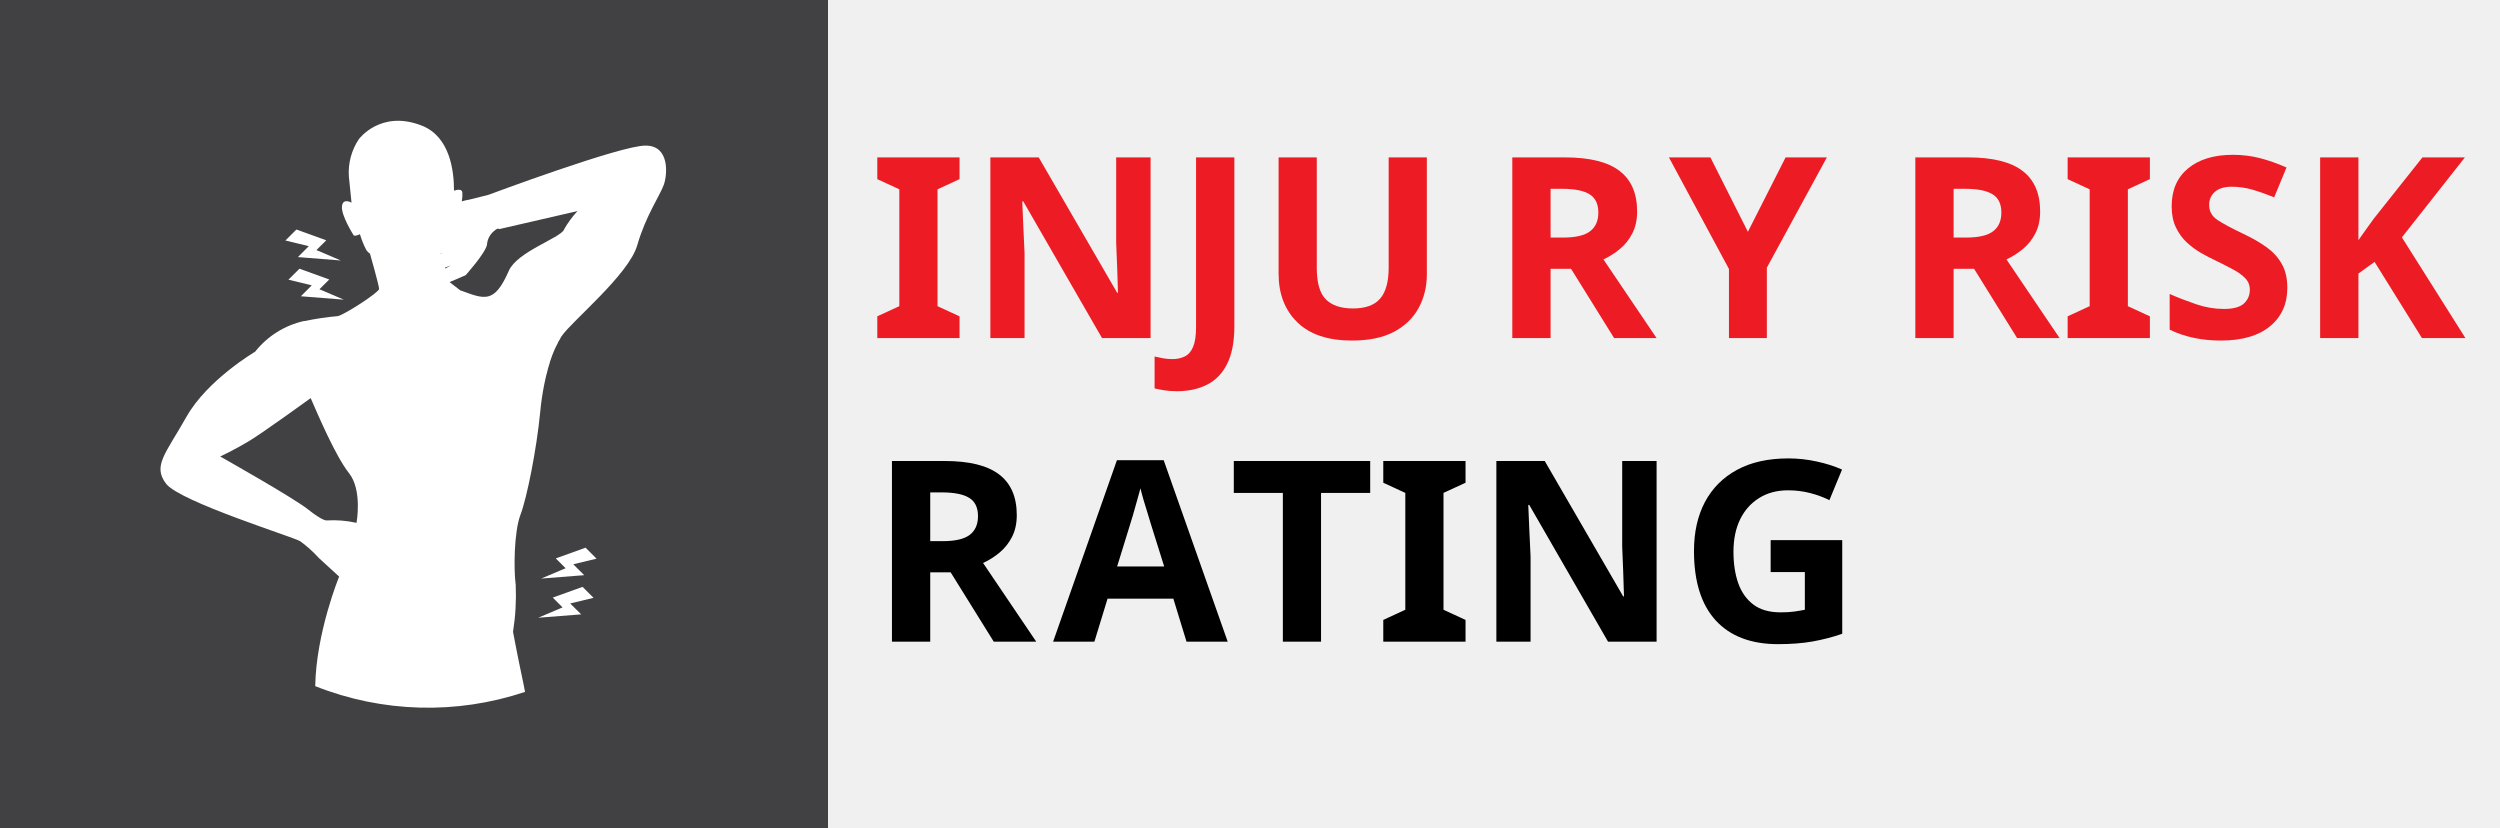
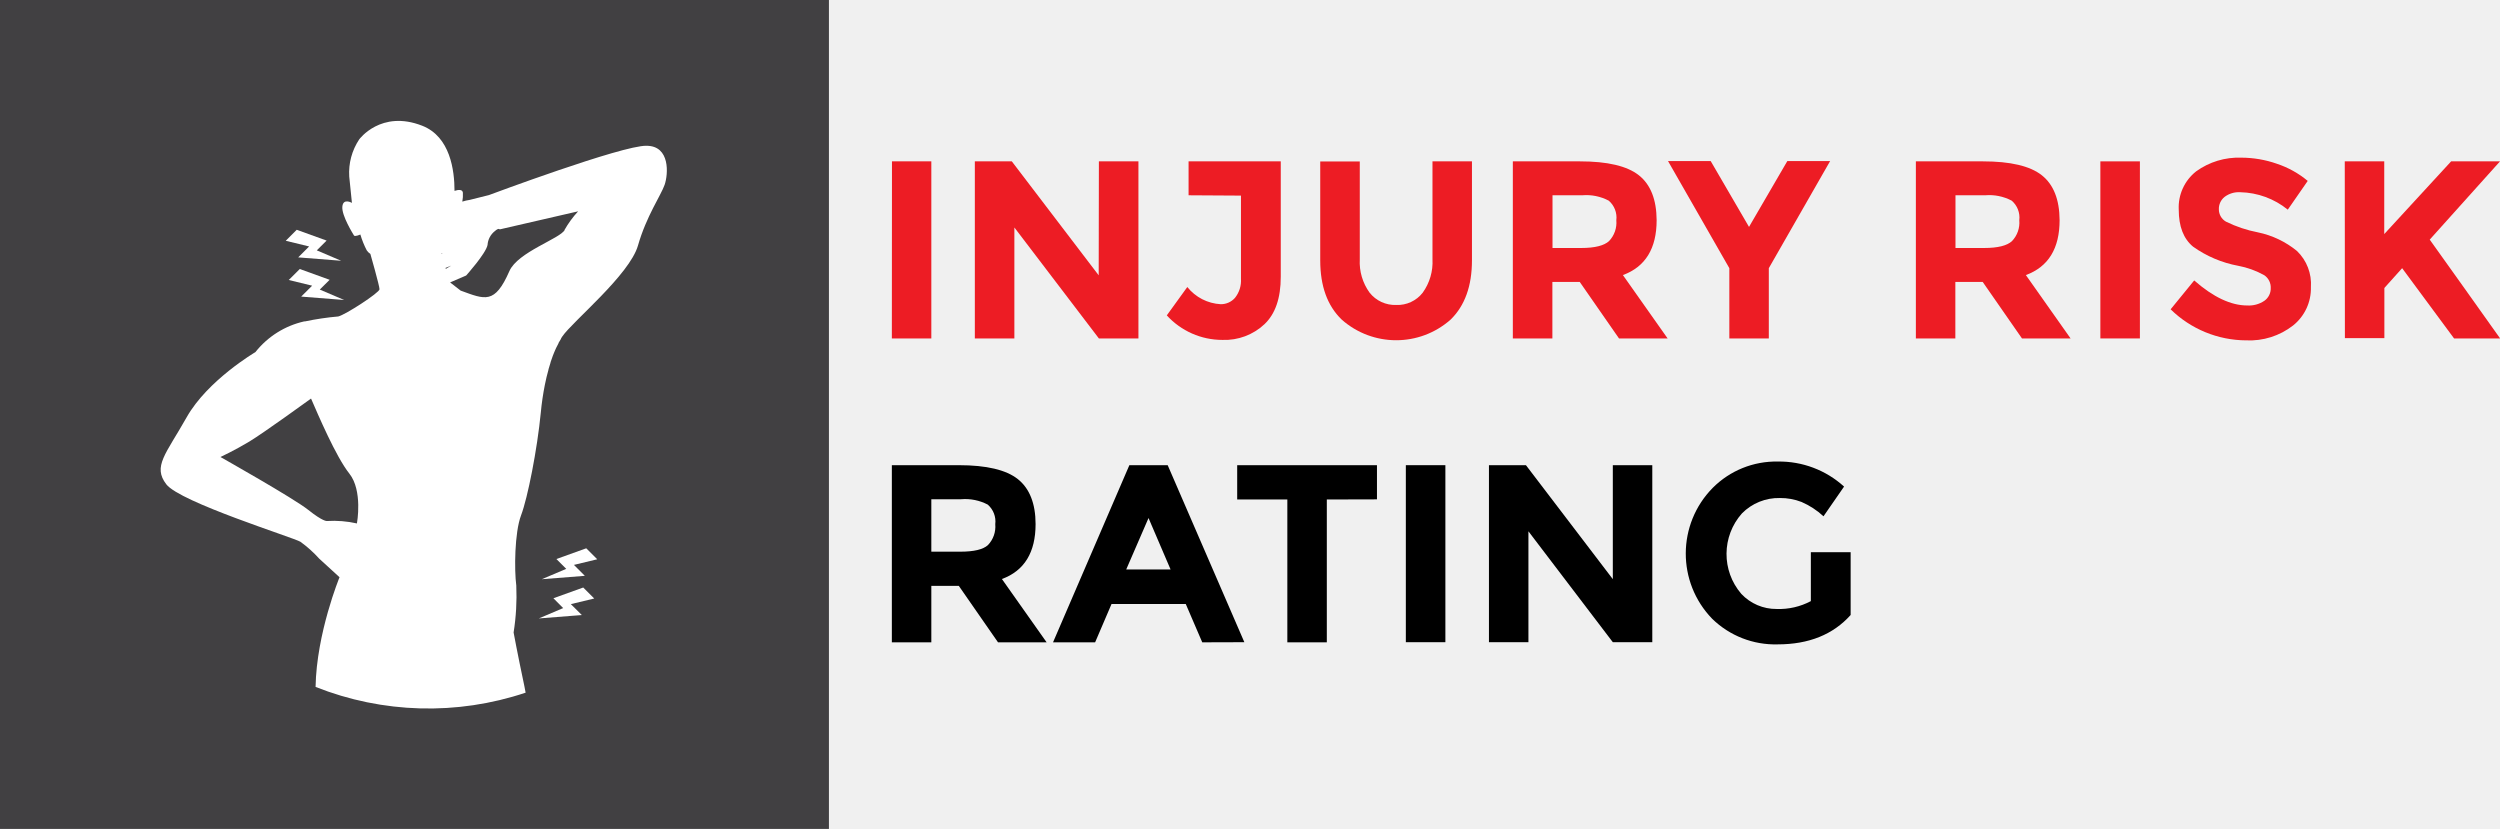
- <svg xmlns="http://www.w3.org/2000/svg" id="Layer_1" data-name="Layer 1" viewBox="0 0 391.79 129.76">
+ <svg xmlns="http://www.w3.org/2000/svg" id="Layer_1" data-name="Layer 1" viewBox="0 0 391.35 129.76">
  <defs>
-     <style>.cls-1{font-size:39.65px;font-family:Montserrat-Bold, Montserrat;font-weight:700;}.cls-2{fill:#ed1c24;}.cls-3{letter-spacing:-0.02em;}.cls-4{letter-spacing:-0.05em;}.cls-5{fill:#414042;}.cls-6{fill:#fff;}</style>
+     <style>.cls-1{fill:#ed1c24;}.cls-2{fill:#414042;}.cls-3{fill:#fff;}</style>
  </defs>
-   <text class="cls-1" transform="translate(136.22 52.98)">
-     <tspan class="cls-2">INJU<tspan class="cls-3" x="97.22" y="0">R</tspan>
-       <tspan x="125.33" y="0">Y RISK</tspan>
-     </tspan>
-     <tspan x="0" y="47.58">R</tspan>
-     <tspan class="cls-4" x="28.82" y="47.58">A</tspan>
-     <tspan x="56.34" y="47.58">TING</tspan>
-   </text>
-   <rect class="cls-5" width="129.76" height="129.76" />
-   <path class="cls-6" d="M579.41,342c-3.75-.1-24.67,7.72-24.67,7.72l-3,.75a7,7,0,0,0-1.16.27,5.68,5.68,0,0,0,.09-1.4c-.07-.54-.7-.48-1.31-.28,0-3.19-.66-8.48-5.06-10.2-6.46-2.53-9.86,2.14-9.86,2.14a9.41,9.41,0,0,0-1.56,5.82c.32,3.19.42,4.12.42,4.12s-1.38-.81-1.5.6,1.68,4.26,1.82,4.5,1-.15,1-.15a14,14,0,0,0,1,2.48,2,2,0,0,0,.57.56s1.43,5,1.43,5.53-5.34,4-6.46,4.26a43,43,0,0,0-5.19.77l-.13,0h0a13.54,13.54,0,0,0-7.65,4.81s-7.49,4.4-10.76,10.2-5.34,7.68-3.19,10.49,19.9,8.33,21,9a18.76,18.76,0,0,1,2.94,2.64l3.18,2.91s-3.6,8.74-3.75,17.17a47.88,47.88,0,0,0,32.88.9c-.07-.39-.13-.73-.19-1-1.13-5.34-1.69-8.42-1.69-8.42a36.69,36.69,0,0,0,.42-7.35c-.32-2.39-.28-8.29.75-11s2.53-10.3,3.09-16.1a42.29,42.29,0,0,1,.63-4.31c.09-.43.18-.84.27-1.24v0c.1-.39.2-.78.3-1.14l0-.05c.1-.36.21-.72.32-1.05l0-.05c.11-.34.23-.66.35-1v0c.06-.15.12-.29.17-.43l0,0,.18-.43,0,0,.17-.38,0,0c.07-.14.13-.27.2-.39v0l.18-.35,0-.05c.13-.24.26-.46.4-.67l0-.05a3.28,3.28,0,0,1,.2-.31c1.59-2.34,10.53-9.64,11.84-14.23s3.6-7.86,4.17-9.5S583.15,342,579.41,342Zm-45.32,59.12h0a16.83,16.83,0,0,0-4.71-.38s-.61.1-2.9-1.73-13.76-8.29-13.76-8.29,2.29-1.07,4.54-2.43,9.64-6.72,9.64-6.72h0c1.08,2.48,3.88,9.08,6,11.75S534.09,401.07,534.09,401.07ZM548,361.27l-.05-.15.9-.36Zm-.46-2.45-.26.13,0-.06Zm19.07-3.65c-.68,1.35-7.35,3.46-8.66,6.45-2.29,5.23-3.8,4.45-7.63,3.05h0l-1.65-1.28,2.51-1.08s3.09-3.44,3.35-4.78a3,3,0,0,1,1.14-2.17c.63-.56.76-.27.76-.27l12.28-2.83A15.89,15.89,0,0,0,566.58,355.17Z" transform="translate(-478.21 -319.18)" />
-   <polygon class="cls-6" points="48.86 44.72 47.15 46.43 53.88 46.96 50.06 45.33 51.6 43.8 46.93 42.11 45.2 43.83 48.86 44.72" />
-   <polygon class="cls-6" points="48.39 38.58 46.68 40.29 53.41 40.82 49.59 39.19 51.13 37.66 46.45 35.97 44.73 37.69 48.39 38.58" />
-   <polygon class="cls-6" points="93.02 93.69 91.3 91.97 86.63 93.65 88.16 95.19 84.34 96.81 91.08 96.28 89.36 94.57 93.02 93.69" />
-   <polygon class="cls-6" points="93.49 87.55 91.77 85.83 87.1 87.51 88.64 89.05 84.81 90.67 91.55 90.14 89.84 88.43 93.49 87.55" />
+   <path class="cls-1" d="M617.84,344.44H624v27.72h-6.18Z" transform="translate(-478.21 -319.18)" />
+   <path class="cls-1" d="M650.23,344.44h6.19v27.72h-6.19L637,354.79v17.37h-6.19V344.44h5.79l13.6,17.84Z" transform="translate(-478.21 -319.18)" />
+   <path class="cls-1" d="M664.27,349.75v-5.31H678.7v18.08q0,5-2.56,7.42a9.1,9.1,0,0,1-6.56,2.45,11.77,11.77,0,0,1-8.72-3.84l3.21-4.44a7.19,7.19,0,0,0,5.23,2.69,2.92,2.92,0,0,0,2.24-1,4.33,4.33,0,0,0,.93-3v-13Z" transform="translate(-478.21 -319.18)" />
+   <path class="cls-1" d="M692.61,365a5.09,5.09,0,0,0,4.17,1.92,5,5,0,0,0,4.14-1.92,8.2,8.2,0,0,0,1.53-5.25V344.44h6.18v15.5q0,6-3.33,9.26a12.86,12.86,0,0,1-17.07,0q-3.35-3.24-3.35-9.24v-15.5h6.19v15.31A8.15,8.15,0,0,0,692.61,365Z" transform="translate(-478.21 -319.18)" />
+   <path class="cls-1" d="M737.54,353.64q0,6.66-5.28,8.6l7,9.92h-7.61l-6.15-8.85h-4.28v8.85h-6.19V344.44h10.51q6.47,0,9.22,2.18T737.54,353.64Zm-7.46,3.29a4.18,4.18,0,0,0,1.15-3.27,3.48,3.48,0,0,0-1.19-3.07,7.54,7.54,0,0,0-4.16-.84h-4.64V358h4.52C727.88,358,729.32,357.62,730.08,356.93Z" transform="translate(-478.21 -319.18)" />
+   <path class="cls-1" d="M755.1,372.16h-6.18v-11l-9.6-16.77H746l6,10.31,6-10.31h6.7l-9.6,16.77Z" transform="translate(-478.21 -319.18)" />
+   <path class="cls-1" d="M800.62,353.64q0,6.66-5.28,8.6l7,9.92h-7.61l-6.15-8.85h-4.28v8.85h-6.18V344.44h10.5q6.47,0,9.22,2.18T800.62,353.64Zm-7.46,3.29a4.18,4.18,0,0,0,1.15-3.27,3.48,3.48,0,0,0-1.19-3.07,7.54,7.54,0,0,0-4.16-.84h-4.64V358h4.52C791,358,792.4,357.62,793.16,356.93Z" transform="translate(-478.21 -319.18)" />
+   <path class="cls-1" d="M807,344.44h6.19v27.72H807Z" transform="translate(-478.21 -319.18)" />
+   <path class="cls-1" d="M826.45,350a2.39,2.39,0,0,0-.9,1.95,2.21,2.21,0,0,0,1.1,1.92,19.75,19.75,0,0,0,5,1.68,14.2,14.2,0,0,1,6.13,2.92,7.19,7.19,0,0,1,2.18,5.67,7.45,7.45,0,0,1-2.8,6,11.1,11.1,0,0,1-7.35,2.32A17,17,0,0,1,818,367.6l3.69-4.52Q826.16,367,830,367a4.34,4.34,0,0,0,2.67-.73,2.35,2.35,0,0,0,1-2,2.31,2.31,0,0,0-1-2,13.45,13.45,0,0,0-4.08-1.48,17.75,17.75,0,0,1-7.08-3q-2.24-1.85-2.24-5.79A7.17,7.17,0,0,1,822,346a11.37,11.37,0,0,1,7.07-2.14,16.87,16.87,0,0,1,5.55.95,14.8,14.8,0,0,1,4.84,2.69L836.34,352a12.23,12.23,0,0,0-7.45-2.73A3.7,3.7,0,0,0,826.45,350Z" transform="translate(-478.21 -319.18)" />
+   <path class="cls-1" d="M845.26,344.44h6.18v11.38l10.47-11.38h7.65l-11,12.25q1.43,2,5.28,7.4t5.74,8.07h-7.21l-8.13-11-2.78,3.1v7.85h-6.18Z" transform="translate(-478.21 -319.18)" />
+   <path d="M640.32,401.22q0,6.66-5.27,8.6l7,9.91h-7.61l-6.14-8.84H624v8.84h-6.18V392h10.5c4.31,0,7.39.73,9.22,2.18S640.32,398,640.32,401.22Zm-7.46,3.29a4.18,4.18,0,0,0,1.15-3.27,3.5,3.5,0,0,0-1.18-3.07,7.61,7.61,0,0,0-4.17-.84H624v8.21h4.52C630.66,405.54,632.1,405.2,632.86,404.51Z" transform="translate(-478.21 -319.18)" />
+   <path d="M666.41,419.73l-2.58-6H652.21l-2.57,6h-6.59L655,392h6l12,27.71ZM658,400.27l-3.49,8.05h6.94Z" transform="translate(-478.21 -319.18)" />
+   <path d="M685.91,397.37v22.36h-6.18V397.37h-7.85V392h21.88v5.35Z" transform="translate(-478.21 -319.18)" />
+   <path d="M698.28,392h6.19v27.71h-6.19Z" transform="translate(-478.21 -319.18)" />
+   <path d="M730.68,392h6.18v27.71h-6.18l-13.21-17.36v17.36h-6.18V392h5.79l13.6,17.84Z" transform="translate(-478.21 -319.18)" />
+   <path d="M761.68,405.62h6.23v9.83q-4.12,4.6-11.42,4.6a14.12,14.12,0,0,1-10.25-4,14.66,14.66,0,0,1,.08-20.5,14,14,0,0,1,10.19-4.12,15.06,15.06,0,0,1,10.37,3.92L763.66,400a12.21,12.21,0,0,0-3.43-2.24,9.16,9.16,0,0,0-3.39-.62,8.1,8.1,0,0,0-5.94,2.4,9.57,9.57,0,0,0-.1,12.61,7.49,7.49,0,0,0,5.53,2.36,10.61,10.61,0,0,0,5.35-1.23Z" transform="translate(-478.21 -319.18)" />
+   <rect class="cls-2" width="129.76" height="129.76" />
+   <path class="cls-3" d="M579.41,342c-3.75-.1-24.67,7.72-24.67,7.72l-3,.75a7,7,0,0,0-1.16.27,5.68,5.68,0,0,0,.09-1.4c-.07-.54-.7-.48-1.31-.28,0-3.19-.66-8.48-5.06-10.2-6.46-2.53-9.86,2.14-9.86,2.14a9.41,9.41,0,0,0-1.56,5.82c.32,3.19.42,4.12.42,4.12s-1.38-.81-1.5.6,1.68,4.26,1.82,4.5,1-.15,1-.15a14,14,0,0,0,1,2.48,2,2,0,0,0,.57.56s1.43,5,1.43,5.53-5.34,4-6.46,4.26a43,43,0,0,0-5.19.77l-.13,0h0a13.54,13.54,0,0,0-7.65,4.81s-7.49,4.4-10.76,10.2-5.34,7.68-3.19,10.49,19.9,8.33,21,9a18.76,18.76,0,0,1,2.94,2.64l3.18,2.91s-3.6,8.74-3.75,17.17a47.88,47.88,0,0,0,32.88.9c-.07-.39-.13-.73-.19-1-1.13-5.34-1.69-8.42-1.69-8.42a36.69,36.69,0,0,0,.42-7.35c-.32-2.39-.28-8.29.75-11s2.53-10.3,3.09-16.1a42.29,42.29,0,0,1,.63-4.31c.09-.43.18-.84.27-1.24v0c.1-.39.2-.78.3-1.14l0-.05c.1-.36.21-.72.32-1.05l0-.05c.11-.34.23-.66.35-1v0c.06-.15.12-.29.17-.43l0,0,.18-.43,0,0,.17-.38,0,0c.07-.14.13-.27.2-.39v0l.18-.35,0-.05c.13-.24.26-.46.4-.67l0-.05a3.28,3.28,0,0,1,.2-.31c1.59-2.34,10.53-9.64,11.84-14.23s3.6-7.86,4.17-9.5S583.15,342,579.41,342Zm-45.32,59.12h0a16.83,16.83,0,0,0-4.71-.38s-.61.1-2.9-1.73-13.76-8.29-13.76-8.29,2.29-1.07,4.54-2.43,9.64-6.72,9.64-6.72h0c1.08,2.48,3.88,9.08,6,11.75S534.09,401.07,534.09,401.07ZM548,361.27l-.05-.15.9-.36Zm-.46-2.45-.26.13,0-.06Zm19.07-3.65c-.68,1.35-7.35,3.46-8.66,6.45-2.29,5.23-3.8,4.45-7.63,3.05h0l-1.65-1.28,2.51-1.08s3.09-3.44,3.35-4.78a3,3,0,0,1,1.14-2.17c.63-.56.76-.27.76-.27l12.28-2.83A15.89,15.89,0,0,0,566.58,355.17Z" transform="translate(-478.21 -319.18)" />
+   <polygon class="cls-3" points="48.86 44.72 47.15 46.43 53.88 46.96 50.06 45.33 51.6 43.8 46.93 42.11 45.2 43.83 48.86 44.72" />
+   <polygon class="cls-3" points="48.39 38.58 46.68 40.29 53.41 40.82 49.59 39.19 51.13 37.66 46.45 35.97 44.73 37.69 48.39 38.58" />
+   <polygon class="cls-3" points="93.02 93.69 91.3 91.97 86.63 93.65 88.16 95.19 84.34 96.81 91.08 96.28 89.36 94.57 93.02 93.69" />
+   <polygon class="cls-3" points="93.49 87.55 91.77 85.83 87.1 87.51 88.64 89.05 84.81 90.67 91.55 90.14 89.84 88.43 93.49 87.55" />
</svg>
